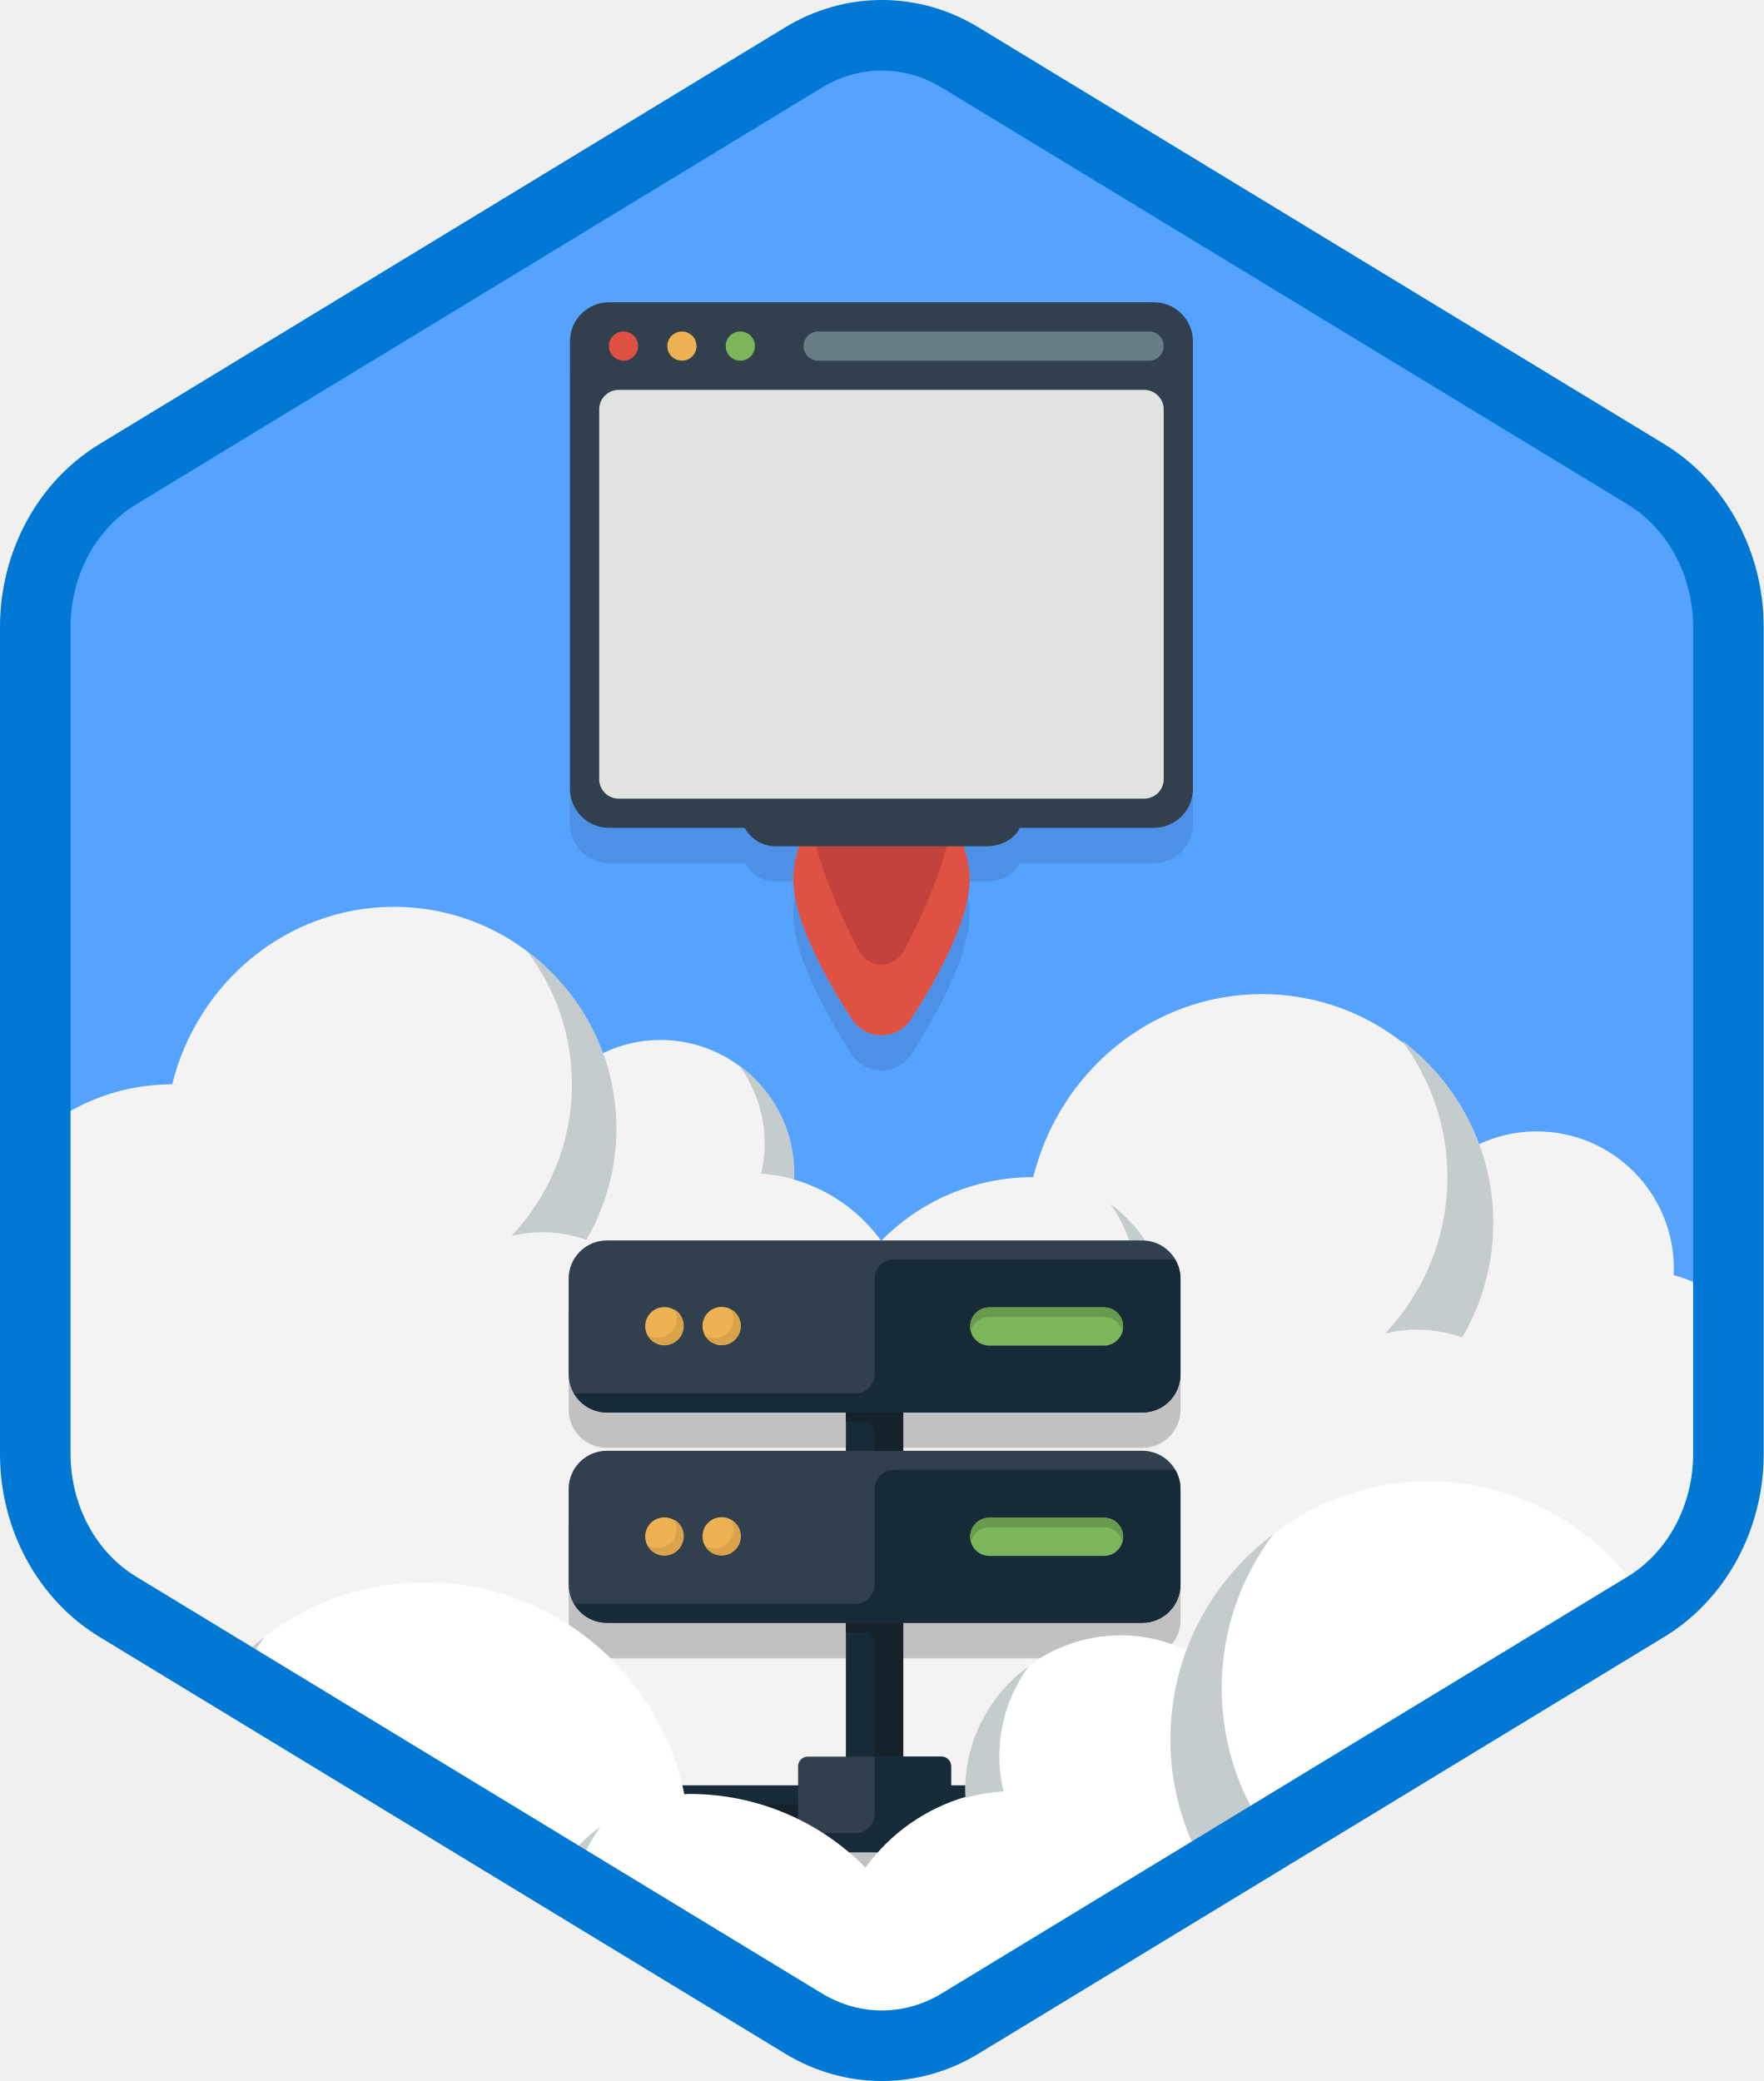
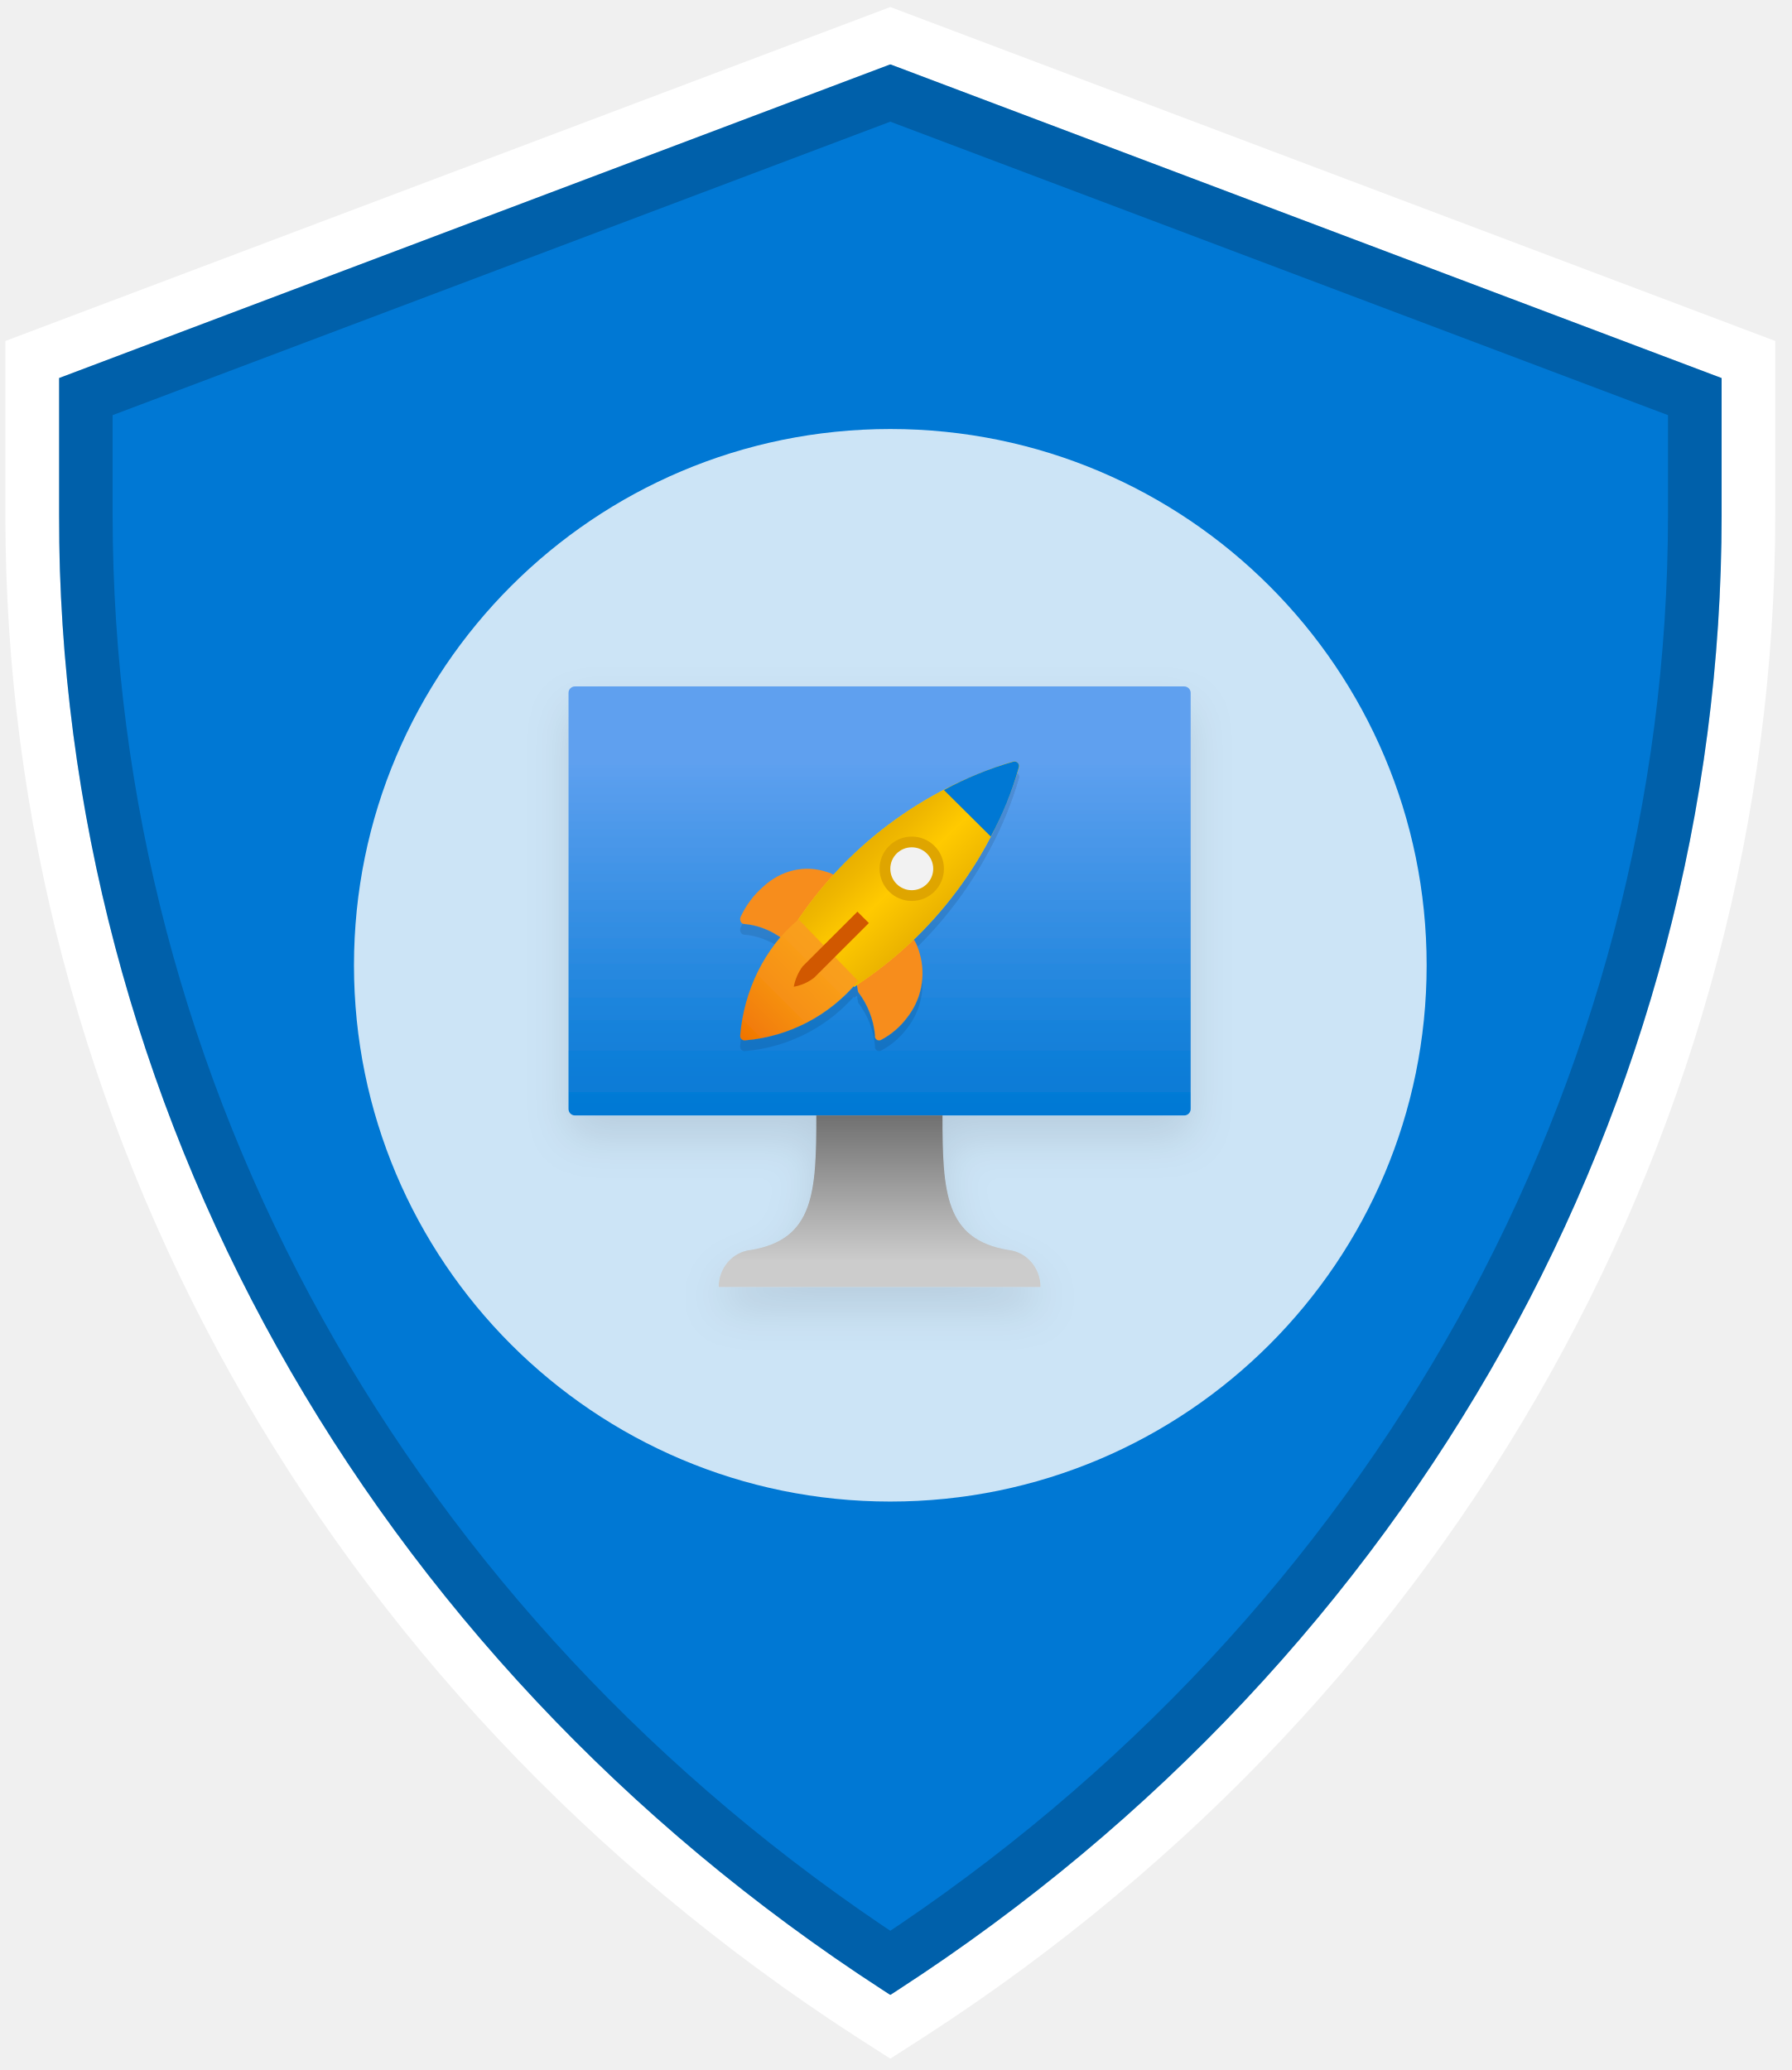
- <svg xmlns="http://www.w3.org/2000/svg" xmlns:xlink="http://www.w3.org/1999/xlink" width="100px" height="118px" viewBox="0 0 100 118" version="1.1">
+ <svg xmlns="http://www.w3.org/2000/svg" xmlns:xlink="http://www.w3.org/1999/xlink" width="167px" height="193px" viewBox="0 0 167 193" version="1.1">
  <defs>
-     <path d="M42.742,1.497 C44.374,0.499 46.187,0 48,0 C49.813,0 51.627,0.499 53.256,1.497 L90.591,24.332 C93.933,26.377 96,30.203 96,34.353 L96,79.647 C96,83.795 93.933,87.624 90.591,89.668 L53.256,112.505 C51.627,113.501 49.813,114 48,114 C46.187,114 44.374,113.501 42.742,112.505 L5.409,89.668 C2.066,87.624 0,83.795 0,79.647 L0,34.353 C0,30.203 2.066,26.377 5.409,24.332 L42.742,1.497 Z" id="path-1" />
-     <filter x="-2.8%" y="-2.4%" width="105.6%" height="109.5%" filterUnits="objectBoundingBox" id="filter-3">
+     <path d="M77.305,179.551 C29.212,148.36 0.5,96.942 0.5,42.011 L0.5,29.25 L78,0 L155.5,29.25 L155.5,42.011 C155.5,96.942 126.788,148.36 78.695,179.551 C78.445,179.714 78.213,179.863 78,180 C77.787,179.863 77.555,179.714 77.305,179.551 Z" id="path-1" />
+     <filter x="-20.7%" y="-21.4%" width="141.4%" height="142.9%" filterUnits="objectBoundingBox" id="filter-3">
      <feOffset dx="0" dy="2" in="SourceAlpha" result="shadowOffsetOuter1" />
-       <feColorMatrix values="0 0 0 0 0   0 0 0 0 0   0 0 0 0 0  0 0 0 0.101 0" type="matrix" in="shadowOffsetOuter1" result="shadowMatrixOuter1" />
+       <feGaussianBlur stdDeviation="2" in="shadowOffsetOuter1" result="shadowBlurOuter1" />
+       <feColorMatrix values="0 0 0 0 0   0 0 0 0 0   0 0 0 0 0  0 0 0 0.1 0" type="matrix" in="shadowBlurOuter1" result="shadowMatrixOuter1" />
      <feMerge>
        <feMergeNode in="shadowMatrixOuter1" />
        <feMergeNode in="SourceGraphic" />
      </feMerge>
    </filter>
-     <filter x="-2.9%" y="-2.9%" width="105.7%" height="111.4%" filterUnits="objectBoundingBox" id="filter-4">
-       <feOffset dx="0" dy="2" in="SourceAlpha" result="shadowOffsetOuter1" />
-       <feColorMatrix values="0 0 0 0 0   0 0 0 0 0   0 0 0 0 0  0 0 0 0.204 0" type="matrix" in="shadowOffsetOuter1" result="shadowMatrixOuter1" />
+     <linearGradient x1="50%" y1="100%" x2="50%" y2="0%" id="linearGradient-4">
+       <stop stop-color="#0078D4" offset="0%" />
+       <stop stop-color="#5EA0EF" offset="82%" />
+     </linearGradient>
+     <linearGradient x1="50%" y1="100%" x2="50%" y2="0%" id="linearGradient-5">
+       <stop stop-color="#CCCCCC" offset="15%" />
+       <stop stop-color="#707070" offset="100%" />
+     </linearGradient>
+     <filter x="-9.6%" y="-9.6%" width="119.2%" height="119.2%" filterUnits="objectBoundingBox" id="filter-6">
+       <feOffset dx="0" dy="1" in="SourceAlpha" result="shadowOffsetOuter1" />
+       <feColorMatrix values="0 0 0 0 0   0 0 0 0 0   0 0 0 0 0  0 0 0 0.1 0" type="matrix" in="shadowOffsetOuter1" result="shadowMatrixOuter1" />
      <feMerge>
        <feMergeNode in="shadowMatrixOuter1" />
        <feMergeNode in="SourceGraphic" />
      </feMerge>
    </filter>
+     <linearGradient x1="32.537%" y1="19.13%" x2="79.778%" y2="68.118%" id="linearGradient-7">
+       <stop stop-color="#DFA500" offset="0%" />
+       <stop stop-color="#EFB700" offset="28%" />
+       <stop stop-color="#FFCA00" offset="51%" />
+       <stop stop-color="#E1A800" offset="100%" />
+     </linearGradient>
+     <linearGradient x1="86.949%" y1="11.843%" x2="-13.575%" y2="114.389%" id="linearGradient-8">
+       <stop stop-color="#FAA21D" offset="0%" />
+       <stop stop-color="#F99D1A" offset="24%" />
+       <stop stop-color="#F69012" offset="51%" />
+       <stop stop-color="#F17905" offset="80%" />
+       <stop stop-color="#EF7100" offset="88%" />
+     </linearGradient>
  </defs>
-   <g id="Badges-FINAL" stroke="none" stroke-width="1" fill="none" fill-rule="evenodd">
-     <g id="Deploy-A-Website-Using-Azure-With-Managed-Hosting" transform="translate(-577, -147)">
-       <g id="deploy-a-website-to-azure-with-managed-hosting" transform="translate(577, 147)">
-         <g id="Mask" transform="translate(2, 2)">
-           <mask id="mask-2" fill="white">
-             <use xlink:href="#path-1" />
-           </mask>
-           <use id="Trophy-1" fill="#55A2FF" xlink:href="#path-1" />
-           <g id="Face" filter="url(#filter-3)" mask="url(#mask-2)">
-             <g transform="translate(30.31744, 15.14074)">
-               <path d="M17.66,41.565 C16.988,41.565 16.361,41.227 15.991,40.667 C15.434,39.824 12.66,35.482 12.66,32.747 C12.66,29.889 14.903,27.565 17.66,27.565 C20.417,27.565 22.66,29.889 22.66,32.747 C22.66,35.482 19.885,39.824 19.329,40.667 C18.959,41.227 18.332,41.565 17.66,41.565" id="Fill-411" fill="#DF5142" />
-               <path d="M17.66,37.565 C17.122,37.565 16.621,37.227 16.325,36.667 C15.879,35.824 13.66,31.482 13.66,28.747 C13.66,25.889 15.454,23.565 17.66,23.565 C19.865,23.565 21.66,25.889 21.66,28.747 C21.66,31.482 19.44,35.824 18.995,36.667 C18.699,37.227 18.197,37.565 17.66,37.565" id="Fill-412" fill="#C2423D" />
-               <path d="M2.207,29.801 C0.993,29.801 0,28.808 0,27.594 L0,2.207 C0,0.993 0.993,0 2.207,0 L33.112,0 C34.326,0 35.32,0.993 35.32,2.207 L35.32,27.594 C35.32,28.808 34.326,29.801 33.112,29.801 L2.207,29.801" id="Fill-1456" fill="#30404D" />
-               <path d="M9.727,29.36 C9.961,30.235 10.754,30.845 11.66,30.845 L23.66,30.845 C24.566,30.845 25.592,30.236 25.592,29.36 C25.592,29.303 9.712,29.303 9.727,29.36 Z" id="Fill-416" fill="#30404D" />
-               <path d="M2.759,28.145 C2.152,28.145 1.656,27.649 1.656,27.042 L1.656,6.071 C1.656,5.464 2.152,4.967 2.759,4.967 L32.56,4.967 C33.167,4.967 33.664,5.464 33.664,6.071 L33.664,27.042 C33.664,27.649 33.167,28.145 32.56,28.145 L2.759,28.145" id="Fill-1457" fill="#E1E4E1" />
-               <path d="M2.207,2.483 C2.207,2.026 2.578,1.656 3.035,1.656 C3.493,1.656 3.863,2.026 3.863,2.483 C3.863,2.94 3.493,3.311 3.035,3.311 C2.578,3.311 2.207,2.94 2.207,2.483" id="Fill-1458" fill="#DF5142" />
-               <path d="M5.519,2.483 C5.519,2.026 5.89,1.656 6.347,1.656 C6.804,1.656 7.174,2.026 7.174,2.483 C7.174,2.94 6.804,3.311 6.347,3.311 C5.89,3.311 5.519,2.94 5.519,2.483" id="Fill-1459" fill="#EFB252" />
-               <path d="M8.83,2.483 C8.83,2.026 9.201,1.656 9.658,1.656 C10.115,1.656 10.486,2.026 10.486,2.483 C10.486,2.94 10.115,3.311 9.658,3.311 C9.201,3.311 8.83,2.94 8.83,2.483" id="Fill-1460" fill="#7CB65A" />
-               <path d="M32.836,3.311 L14.073,3.311 C13.615,3.311 13.245,2.94 13.245,2.483 C13.245,2.026 13.615,1.656 14.073,1.656 L32.836,1.656 C33.294,1.656 33.664,2.026 33.664,2.483 C33.664,2.94 33.294,3.311 32.836,3.311" id="Fill-1461" fill="#697D85" />
+   <g id="Badges-2.0" stroke="none" stroke-width="1" fill="none" fill-rule="evenodd">
+     <g id="Ignite---Trophies-2" transform="translate(-81, -471)">
+       <g id="Ignite---Trophies/deploy-a-website-to-azure-with-azure-app-service" transform="translate(114, 511)">
+         <g id="Deploy-a-website-to-Azure-with-Azure-App-Service">
+           <g id="Plate/Shield">
+             <g id="BG" stroke-width="1" fill-rule="evenodd" transform="translate(-28, -34)">
+               <mask id="mask-2" fill="white">
+                 <use xlink:href="#path-1" />
+               </mask>
+               <path stroke="#FFFFFF" stroke-width="5" d="M75.944,181.649 C27.15,150.002 -2,97.801 -2,42.011 L-2,27.521 L78,-2.672 L158,27.521 L158,42.011 C158,97.801 128.85,150.002 80.056,181.649 C79.823,181.8 79.594,181.948 79.351,182.104 L78,182.971 L76.649,182.104 C76.376,181.928 76.166,181.793 75.944,181.649 Z" />
+               <g id="Color-/-Windows" mask="url(#mask-2)" fill="#0078D4">
+                 <g transform="translate(0.5, 0)" id="Rectangle">
+                   <rect x="0" y="0" width="155" height="180" />
+                 </g>
+               </g>
            </g>
+             <path d="M50,143.02 C96.99,112.242 125,61.831 125,8.011 L125,-3.022 L50,-31.328 L-25,-3.022 L-25,8.011 C-25,61.831 3.01,112.242 50,143.02 Z" id="Inner-Rim" stroke="#000000" stroke-width="5" opacity="0.2" />
+             <path d="M50,100 C22.386,100 0,77.614 0,50 C0,22.386 22.386,0 50,0 C77.614,0 100,22.386 100,50 C100,77.614 77.614,100 50,100 Z" id="White" fill="#FFFFFF" fill-rule="evenodd" opacity="0.8" />
          </g>
-           <g id="Cloud" mask="url(#mask-2)">
-             <g transform="translate(-2, 49)">
-               <path d="M5.04596365e-13,15.701 C2.107,12.556 5.693,10.485 9.763,10.485 C11.174,4.749 16.253,0.42 22.343,0.42 C27.788,0.42 32.411,3.885 34.163,8.725 C35.156,8.246 36.265,7.969 37.44,7.969 C41.61,7.969 44.989,11.348 44.989,15.517 C44.989,15.636 44.976,15.751 44.971,15.869 C47.005,16.441 48.755,17.689 49.96,19.357 C52.155,17.129 55.209,15.747 58.584,15.747 C60.04,9.833 65.276,5.37 71.556,5.37 C77.17,5.37 81.937,8.942 83.742,13.933 C84.766,13.438 85.909,13.153 87.122,13.153 C91.42,13.153 94.905,16.637 94.905,20.936 C94.905,21.058 94.892,21.177 94.886,21.298 C96.966,21.883 98.759,23.155 100,24.854 L100,57.866 L5.04263298e-13,57.866 L5.04596365e-13,15.701 Z" id="Fill-11-Copy" fill="#F3F3F3" />
-               <path d="M64.234,23.598 C64.366,23.031 64.443,22.443 64.443,21.836 C64.443,20.128 63.886,18.554 62.952,17.271 C64.903,18.685 66.177,20.974 66.177,23.565 C66.177,23.688 66.164,23.807 66.159,23.928 C65.54,23.755 64.898,23.644 64.234,23.598 Z M80.333,24.395 C79.713,24.395 79.112,24.474 78.533,24.611 C80.719,22.294 82.067,19.182 82.067,15.747 C82.067,12.827 81.088,10.142 79.456,7.974 C82.615,10.34 84.667,14.097 84.667,18.341 C84.667,20.711 84.02,22.925 82.908,24.837 C82.101,24.555 81.237,24.395 80.333,24.395 Z M45.02,15.869 C44.419,15.701 43.796,15.594 43.153,15.549 C43.281,14.999 43.356,14.429 43.356,13.84 C43.356,12.183 42.815,10.657 41.909,9.412 C43.801,10.784 45.037,13.005 45.037,15.517 C45.037,15.636 45.025,15.751 45.02,15.869 Z M33.243,19.302 C32.46,19.028 31.622,18.872 30.746,18.872 C30.144,18.872 29.562,18.949 29,19.082 C31.12,16.835 32.427,13.816 32.427,10.485 C32.427,7.654 31.478,5.048 29.895,2.947 C32.959,5.241 34.949,8.885 34.949,13.001 C34.949,15.299 34.321,17.447 33.243,19.302 Z" id="Combined-Shape" fill="#C5CCCD" />
-             </g>
+           <g id="Icon-compute-21-Virtual-Machine" filter="url(#filter-3)" transform="translate(20, 24)" fill-rule="nonzero">
+             <rect id="Rectangle" fill="url(#linearGradient-4)" x="0" y="0" width="58" height="40" rx="0.6" />
+             <path d="M41.033,52.544 C35.1,51.577 34.867,47.153 34.867,40 L23.1,40 C23.1,47.153 22.9,51.577 16.967,52.544 C15.27,52.739 13.99,54.231 14,56 L44,56 C44.01,54.231 42.73,52.739 41.033,52.544 Z" id="Path" fill="url(#linearGradient-5)" />
          </g>
-           <g id="Server" filter="url(#filter-4)" mask="url(#mask-2)">
-             <g transform="translate(30.24184, 68.33802)">
-               <path d="M28.729,33.066 L5.963,33.066 C5.364,33.066 4.878,32.58 4.878,31.982 C4.878,31.383 5.364,30.898 5.963,30.898 L28.729,30.898 C29.327,30.898 29.813,31.383 29.813,31.982 C29.813,32.58 29.327,33.066 28.729,33.066" id="Fill-453" fill="#182A37" />
-               <polygon id="Fill-454" fill="#182A37" points="15.72 13.01 18.972 13.01 18.972 8.673 15.72 8.673" />
-               <polygon id="Fill-455" fill="#182A37" points="15.72 31.982 18.972 31.982 18.972 20.599 15.72 20.599" />
-               <path d="M32.523,0 L2.168,0 C0.971,0 0,0.971 0,2.168 L0,7.589 C0,8.786 0.971,9.757 2.168,9.757 L32.523,9.757 C33.721,9.757 34.691,8.786 34.691,7.588 L34.691,2.168 C34.691,0.97 33.721,0 32.523,0" id="Fill-456" fill="#30404D" />
-               <path d="M7.906,5.617 C7.483,5.194 7.483,4.508 7.906,4.084 C8.329,3.661 9.016,3.662 9.439,4.084 C9.862,4.507 9.863,5.194 9.439,5.617 C9.016,6.041 8.329,6.041 7.906,5.617" id="Fill-457" fill="#EFB252" />
-               <path d="M4.658,5.627 C4.235,5.204 4.235,4.517 4.658,4.094 C5.081,3.671 5.768,3.671 6.191,4.094 C6.614,4.517 6.614,5.204 6.191,5.627 C5.768,6.05 5.081,6.05 4.658,5.627" id="Fill-458" fill="#EFB252" />
-               <path d="M17.346,2.168 L17.346,7.589 C17.346,8.188 16.861,8.673 16.262,8.673 L0.301,8.673 C0.676,9.318 1.368,9.757 2.168,9.757 L32.523,9.757 C33.721,9.757 34.691,8.786 34.691,7.588 L34.691,2.168 C34.691,1.771 34.577,1.404 34.391,1.084 L18.43,1.084 C17.831,1.084 17.346,1.569 17.346,2.168" id="Fill-459" fill="#182A37" />
-               <path d="M30.355,3.794 L23.85,3.794 C23.252,3.794 22.766,4.28 22.766,4.878 C22.766,5.476 23.252,5.963 23.85,5.963 L30.355,5.963 C30.953,5.963 31.439,5.476 31.439,4.878 C31.439,4.28 30.953,3.794 30.355,3.794" id="Fill-460" fill="#7CB65A" />
-               <path d="M23.85,4.336 L30.355,4.336 C30.859,4.336 31.28,4.683 31.401,5.149 C31.423,5.062 31.439,4.973 31.439,4.878 C31.439,4.28 30.953,3.794 30.355,3.794 L23.85,3.794 C23.252,3.794 22.766,4.28 22.766,4.878 C22.766,4.973 22.782,5.062 22.805,5.149 C22.926,4.683 23.346,4.336 23.85,4.336" id="Fill-461" fill="#69994E" />
-               <path d="M9.037,5.215 C8.684,5.567 8.149,5.622 7.735,5.386 C7.782,5.468 7.836,5.547 7.906,5.617 C8.329,6.041 9.016,6.041 9.439,5.617 C9.863,5.194 9.862,4.507 9.439,4.084 C9.369,4.014 9.29,3.96 9.208,3.913 C9.444,4.327 9.389,4.862 9.037,5.215" id="Fill-462" fill="#D8A34B" />
-               <path d="M5.808,5.205 C5.455,5.558 4.92,5.612 4.506,5.376 C4.553,5.458 4.607,5.538 4.677,5.608 C5.1,6.031 5.787,6.031 6.211,5.608 C6.634,5.185 6.634,4.497 6.211,4.075 C6.14,4.005 6.061,3.95 5.979,3.903 C6.215,4.317 6.161,4.852 5.808,5.205" id="Fill-463" fill="#D8A34B" />
-               <path d="M32.523,11.925 L2.168,11.925 C0.971,11.925 0,12.896 0,14.093 L0,19.514 C0,20.711 0.971,21.682 2.168,21.682 L32.523,21.682 C33.721,21.682 34.691,20.711 34.691,19.513 L34.691,14.093 C34.691,12.895 33.721,11.925 32.523,11.925" id="Fill-464" fill="#30404D" />
-               <path d="M7.906,17.542 C7.483,17.12 7.483,16.433 7.906,16.01 C8.329,15.586 9.016,15.587 9.439,16.01 C9.862,16.432 9.863,17.12 9.439,17.542 C9.016,17.966 8.329,17.966 7.906,17.542" id="Fill-465" fill="#EFB252" />
-               <path d="M4.658,17.552 C4.235,17.129 4.235,16.442 4.658,16.019 C5.081,15.596 5.768,15.596 6.191,16.019 C6.614,16.442 6.614,17.129 6.191,17.552 C5.768,17.976 5.081,17.976 4.658,17.552" id="Fill-466" fill="#EFB252" />
-               <path d="M17.346,14.093 L17.346,19.514 C17.346,20.113 16.861,20.598 16.262,20.598 L0.301,20.598 C0.676,21.244 1.368,21.682 2.168,21.682 L32.523,21.682 C33.721,21.682 34.691,20.711 34.691,19.513 L34.691,14.093 C34.691,13.696 34.577,13.329 34.391,13.009 L18.43,13.009 C17.831,13.009 17.346,13.494 17.346,14.093" id="Fill-467" fill="#182A37" />
-               <path d="M30.355,15.72 L23.85,15.72 C23.252,15.72 22.766,16.205 22.766,16.804 C22.766,17.401 23.252,17.888 23.85,17.888 L30.355,17.888 C30.953,17.888 31.439,17.401 31.439,16.804 C31.439,16.205 30.953,15.72 30.355,15.72" id="Fill-468" fill="#7CB65A" />
-               <path d="M23.85,16.262 L30.355,16.262 C30.859,16.262 31.28,16.608 31.401,17.075 C31.423,16.987 31.439,16.898 31.439,16.804 C31.439,16.205 30.953,15.72 30.355,15.72 L23.85,15.72 C23.252,15.72 22.766,16.205 22.766,16.804 C22.766,16.898 22.782,16.987 22.805,17.075 C22.926,16.608 23.346,16.262 23.85,16.262" id="Fill-469" fill="#69994E" />
-               <path d="M9.037,17.14 C8.684,17.493 8.149,17.547 7.735,17.311 C7.782,17.393 7.836,17.473 7.906,17.542 C8.329,17.966 9.016,17.966 9.439,17.542 C9.863,17.12 9.862,16.432 9.439,16.01 C9.369,15.939 9.29,15.885 9.208,15.838 C9.444,16.252 9.389,16.787 9.037,17.14" id="Fill-470" fill="#D8A34B" />
-               <path d="M5.808,17.13 C5.455,17.483 4.92,17.537 4.506,17.301 C4.553,17.384 4.607,17.463 4.677,17.533 C5.1,17.956 5.787,17.956 6.211,17.533 C6.634,17.11 6.634,16.423 6.211,16 C6.14,15.93 6.061,15.876 5.979,15.828 C6.215,16.242 6.161,16.777 5.808,17.13" id="Fill-471" fill="#D8A34B" />
-               <path d="M15.72,9.757 L15.72,10.299 L16.804,10.299 C17.103,10.299 17.346,10.542 17.346,10.841 L17.346,11.925 L18.972,11.925 L18.972,9.757 L15.72,9.757" id="Fill-472" fill="#12202B" />
-               <path d="M15.72,21.682 L15.72,22.224 L16.804,22.224 C17.103,22.224 17.346,22.467 17.346,22.766 L17.346,29.271 L18.972,29.271 L18.972,21.682 L15.72,21.682" id="Fill-473" fill="#12202B" />
-               <path d="M4.878,31.982 C4.878,32.58 5.364,33.066 5.963,33.066 L28.729,33.066 C29.327,33.066 29.813,32.58 29.813,31.982 L29.813,31.981 L4.878,31.981 L4.878,31.982" id="Fill-474" fill="#12202B" />
-               <path d="M21.682,34.15 C21.682,34.448 21.438,34.692 21.14,34.692 L13.551,34.692 C13.253,34.692 13.009,34.448 13.009,34.15 L13.009,29.813 C13.009,29.515 13.253,29.271 13.551,29.271 L21.14,29.271 C21.438,29.271 21.682,29.515 21.682,29.813 L21.682,34.15" id="Fill-475" fill="#30404D" />
-               <path d="M21.14,29.271 L17.346,29.271 L17.346,32.523 C17.346,33.122 16.861,33.607 16.262,33.607 L13.009,33.607 L13.009,34.15 C13.009,34.448 13.253,34.692 13.551,34.692 L21.14,34.692 C21.438,34.692 21.682,34.448 21.682,34.15 L21.682,29.813 C21.682,29.515 21.438,29.271 21.14,29.271" id="Fill-476" fill="#182A37" />
-             </g>
+           <g id="Icon-general-10-Quickstart-Center" filter="url(#filter-6)" transform="translate(36, 31)" fill-rule="nonzero">
+             <path d="M4.529,17 C3.337,15.926 1.908,15.282 0.415,15.148 C0.275,15.162 0.14,15.084 0.063,14.945 C-0.014,14.806 -0.021,14.629 0.045,14.482 C0.558,13.391 1.265,12.444 2.115,11.705 C3.818,10.111 6.068,9.596 8.15,10.324 C8.455,10.4 8.745,10.549 9,10.763 L4.529,17 Z" id="Path" fill="#F78D1E" />
+             <path d="M10.842,20.561 L16.205,16.617 C16.385,16.879 16.662,17.557 16.731,17.866 C17.343,19.955 16.897,22.207 15.532,23.915 C14.898,24.757 14.084,25.452 13.147,25.95 C13.012,26.026 12.844,26.015 12.72,25.922 C12.595,25.83 12.539,25.673 12.576,25.524 C12.444,24.058 11.898,22.658 11,21.482 L10.842,20.561 Z" id="Path" fill="#F78D1E" />
+             <path d="M25.453,0.012 C17.032,2.543 9.783,7.982 5,15.359 L10.641,21 C18.018,16.217 23.457,8.968 25.988,0.547 C26.024,0.397 25.979,0.239 25.87,0.13 C25.761,0.021 25.603,-0.024 25.453,0.012 Z" id="Path" fill="#FCD116" />
+             <path d="M25.453,0.012 C17.032,2.543 9.783,7.982 5,15.359 L10.641,21 C18.018,16.217 23.457,8.968 25.988,0.547 C26.024,0.397 25.979,0.239 25.87,0.13 C25.761,0.021 25.603,-0.024 25.453,0.012 Z" id="Path" fill="url(#linearGradient-7)" />
+             <path d="M25.479,0.012 C23.228,0.656 21.056,1.544 19,2.659 L23.368,7 C24.478,4.941 25.357,2.768 25.988,0.518 C26.023,0.376 25.98,0.226 25.876,0.123 C25.772,0.02 25.622,-0.023 25.479,0.012 Z" id="Path" fill="#0078D4" />
+             <path d="M0.001,25.555 C0.341,21.432 2.253,17.347 5.451,14.724 L11,20.462 C8.376,23.661 4.568,25.659 0.445,25.999 C0.325,26.008 0.207,25.964 0.121,25.879 C0.036,25.793 -0.008,25.675 0.001,25.555 Z" id="Path" fill="url(#linearGradient-8)" />
+             <circle id="Oval" fill="#DFA500" cx="16" cy="10" r="3" />
+             <circle id="Oval" fill="#F2F2F2" cx="16" cy="10" r="2" />
+             <path d="M6.892,20.164 C6.34,20.593 5.69,20.88 5,21 C5.129,20.314 5.411,19.665 5.825,19.101 L10.933,14 L12,15.063 L6.892,20.164 Z" id="Path" fill="#D15900" />
          </g>
-           <g id="Clouds" mask="url(#mask-2)">
-             <g transform="translate(-2, 82)">
-               <path d="M0,17.105 C1.604,15.626 3.746,14.723 6.099,14.723 C7.501,14.723 8.823,15.053 10.007,15.625 C12.095,9.854 17.607,5.723 24.099,5.723 C31.361,5.723 37.416,10.884 38.8,17.738 C38.9,17.736 38.998,17.723 39.099,17.723 C43.003,17.723 46.533,19.321 49.073,21.898 C50.466,19.97 52.49,18.525 54.841,17.864 C54.835,17.728 54.821,17.595 54.821,17.458 C54.821,12.637 58.728,8.729 63.55,8.729 C64.909,8.729 66.192,9.049 67.34,9.604 C69.365,4.007 74.711,0 81.007,0 C88.051,0 93.923,5.006 95.266,11.653 C97.112,11.639 98.607,11.9 100,12.383 L100,32.049 L0,32.049 L0,17.105 Z" id="Fill-11-Copy" fill="#FFFFFF" />
-               <path d="M30.598,24.668 C31.118,22.584 32.366,20.79 34.053,19.564 C33.007,21.004 32.371,22.76 32.334,24.668 L30.598,24.668 Z M9.51,24.668 C9.178,23.435 9,22.14 9,20.802 C9,15.894 11.368,11.55 15.012,8.814 C13.129,11.32 12,14.426 12,17.802 C12,20.28 12.605,22.613 13.673,24.668 L9.51,24.668 Z M54.742,17.943 C54.736,17.807 54.721,17.674 54.721,17.537 C54.721,14.631 56.147,12.063 58.33,10.477 C57.285,11.916 56.661,13.681 56.661,15.597 C56.661,16.278 56.748,16.937 56.895,17.573 C56.153,17.625 55.434,17.749 54.742,17.943 Z M68.329,21.913 C67.084,19.768 66.36,17.284 66.36,14.627 C66.36,9.867 68.657,5.654 72.191,3 C70.365,5.431 69.27,8.443 69.27,11.717 C69.27,15.57 70.778,19.06 73.224,21.658 C72.576,21.505 71.904,21.416 71.209,21.416 C70.199,21.416 69.232,21.596 68.329,21.913 Z" id="Combined-Shape" fill="#C5CCCD" />
-             </g>
-           </g>
-         </g>
-         <g id="Azure-Hex-Border" stroke="#0078D4" stroke-width="4">
-           <path d="M45.562,3.258 L6.673,26.894 C3.797,28.643 2,31.951 2,35.558 L2,82.442 C2,86.049 3.798,89.359 6.673,91.106 L45.561,114.742 C46.929,115.572 48.455,116 50,116 C51.546,116 53.072,115.572 54.436,114.743 L93.327,91.106 C96.202,89.358 98,86.048 98,82.442 L98,35.558 C98,31.952 96.203,28.644 93.327,26.894 L54.435,3.258 C53.072,2.428 51.546,2 50,2 C48.454,2 46.929,2.428 45.562,3.258 Z M45.562,3.258 C45.562,3.258 45.562,3.258 45.562,3.258 L45.562,3.258 L45.562,3.258 Z" />
        </g>
      </g>
    </g>
  </g>
</svg>
